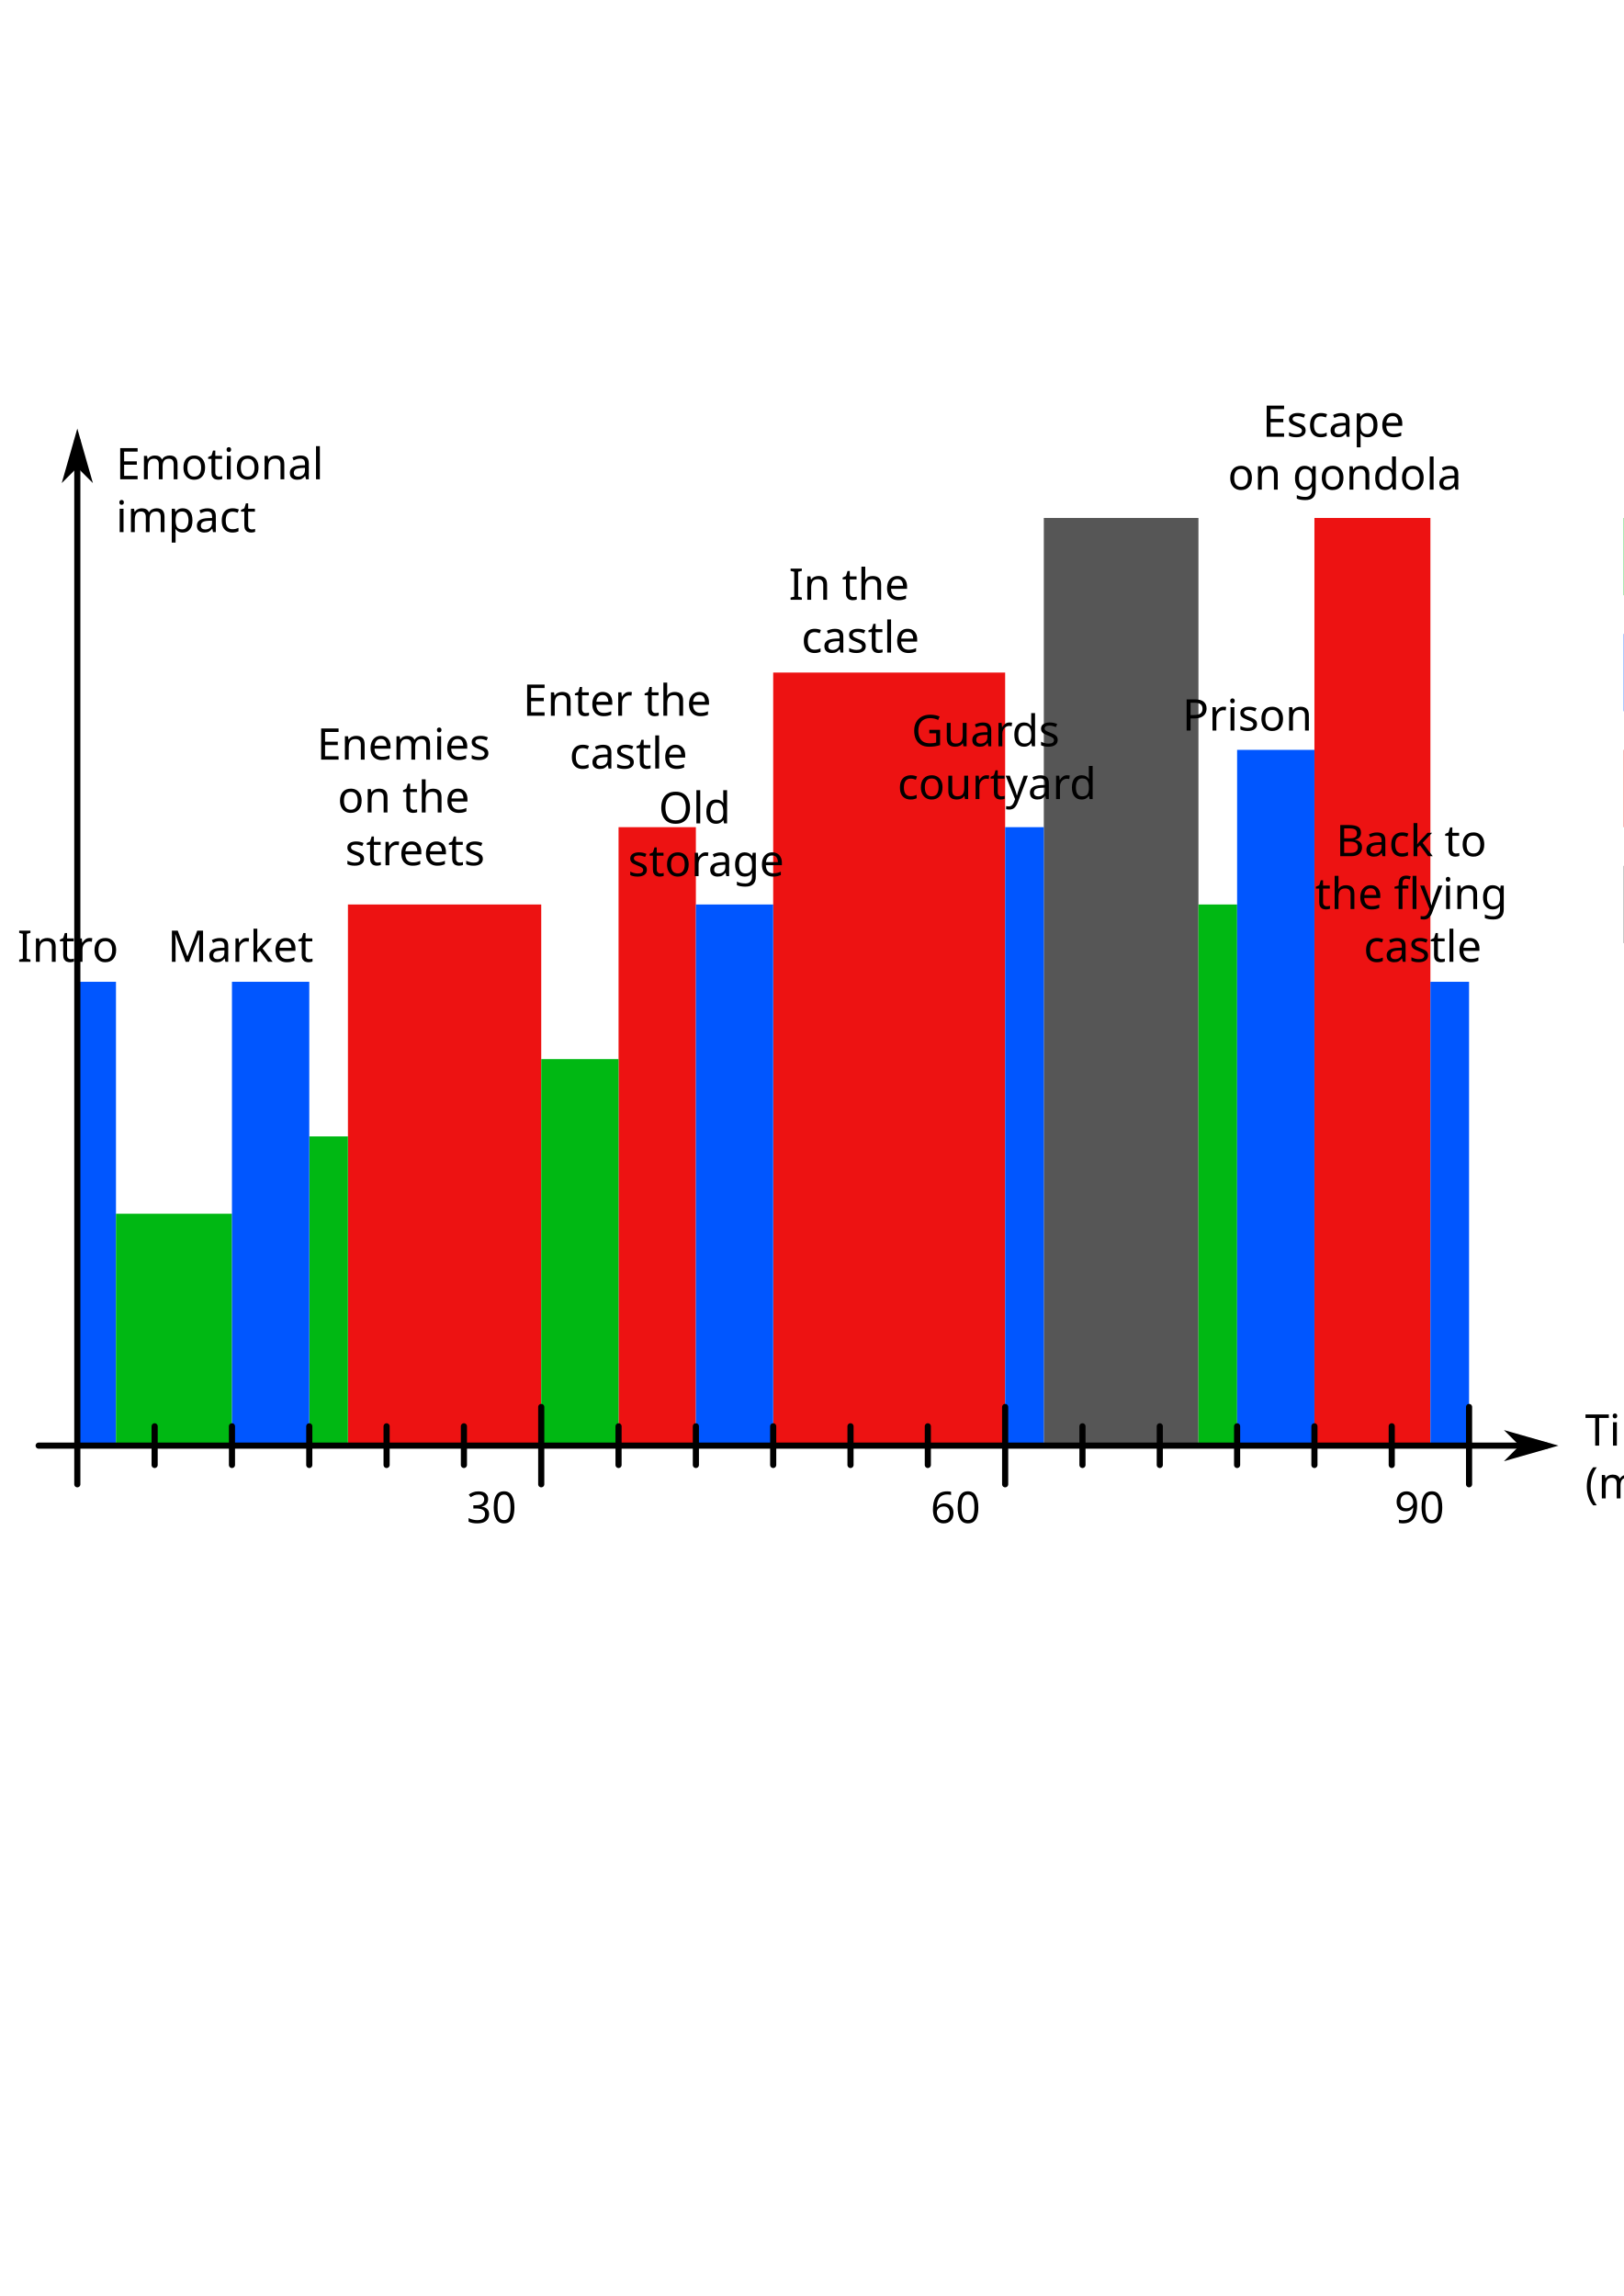
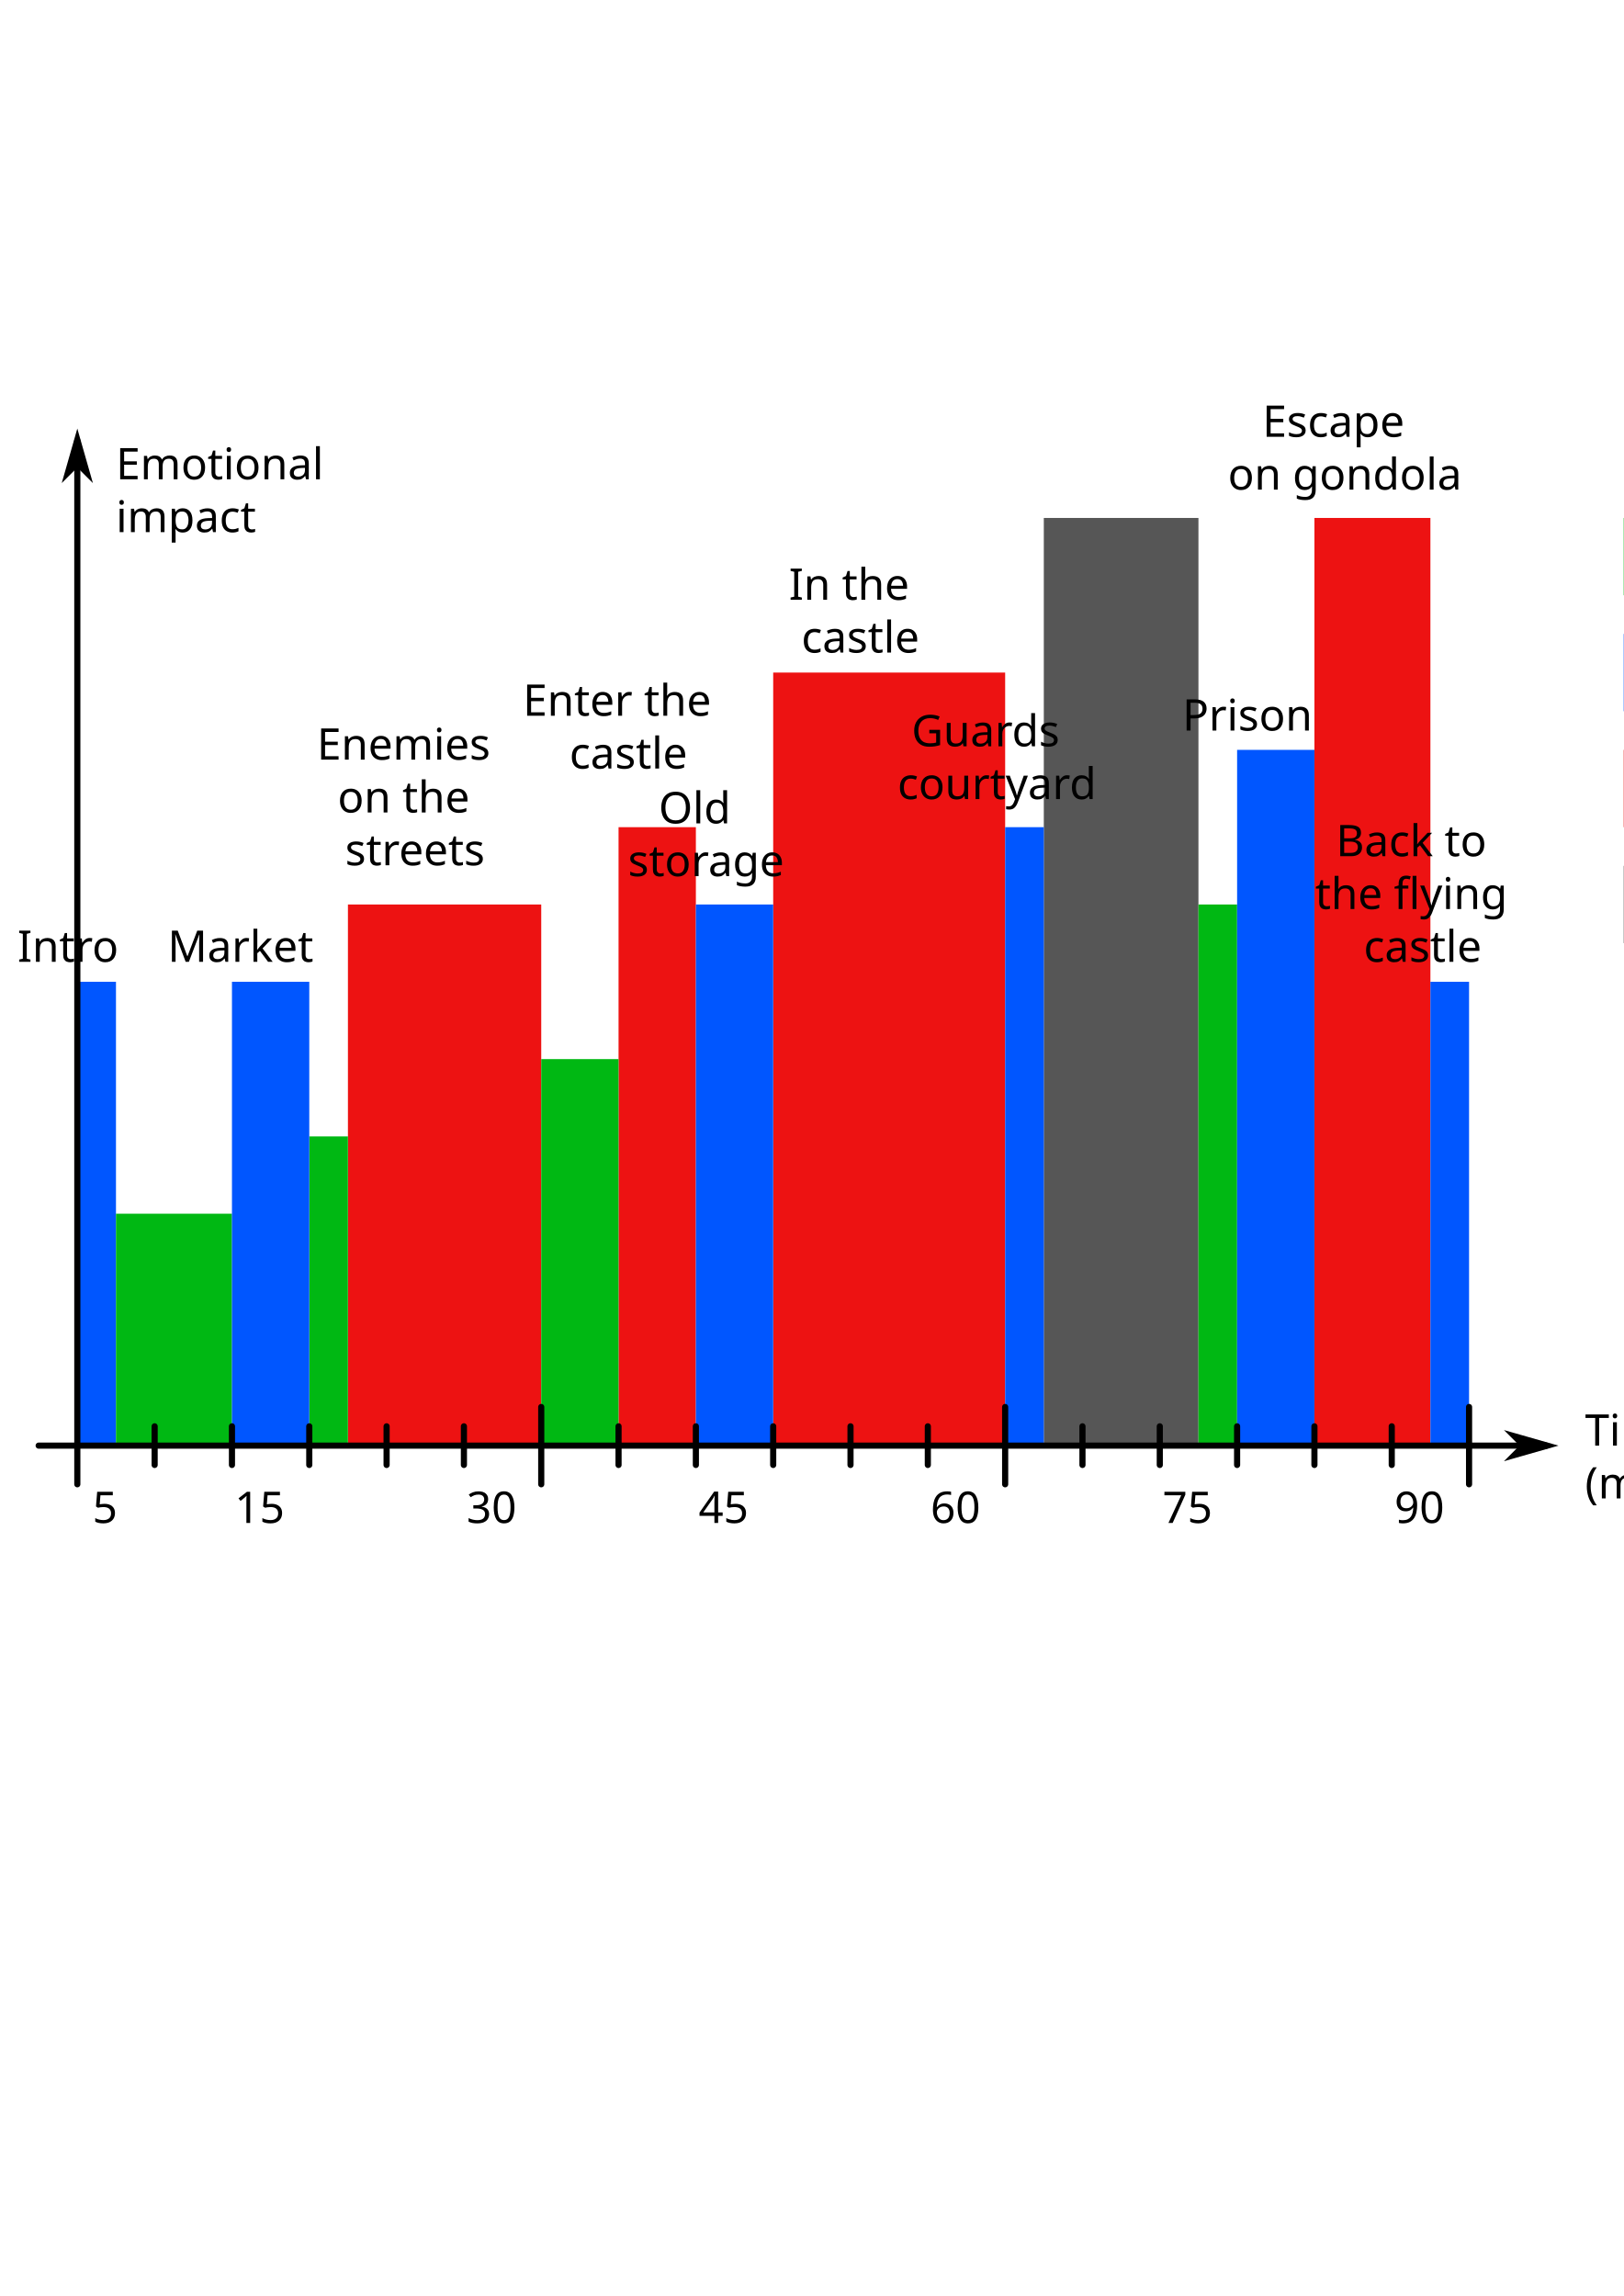
<svg xmlns="http://www.w3.org/2000/svg" width="793.701" height="1122.52" viewBox="0 0 793.701 1122.52" version="1.1" id="svg8">
  <defs id="defs2">
    <marker style="overflow:visible;" id="marker1143" refX="0.0" refY="0.0" orient="auto">
      <path transform="scale(0.4) rotate(180) translate(10,0)" style="fill-rule:evenodd;stroke:#000000;stroke-width:1pt;stroke-opacity:1;fill:#000000;fill-opacity:1" d="M 0.0,0.0 L 5.0,-5.0 L -12.5,0.0 L 5.0,5.0 L 0.0,0.0 z " id="path1141" />
    </marker>
    <marker orient="auto" refY="0.0" refX="0.0" id="Arrow1Mend" style="overflow:visible;">
      <path id="path828" d="M 0.0,0.0 L 5.0,-5.0 L -12.5,0.0 L 5.0,5.0 L 0.0,0.0 z " style="fill-rule:evenodd;stroke:#000000;stroke-width:1pt;stroke-opacity:1;fill:#000000;fill-opacity:1" transform="scale(0.4) rotate(180) translate(10,0)" />
    </marker>
    <marker orient="auto" refY="0.0" refX="0.0" id="Arrow1Lend" style="overflow:visible;">
      <path id="path822" d="M 0.0,0.0 L 5.0,-5.0 L -12.5,0.0 L 5.0,5.0 L 0.0,0.0 z " style="fill-rule:evenodd;stroke:#000000;stroke-width:1pt;stroke-opacity:1;fill:#000000;fill-opacity:1" transform="scale(0.8) rotate(180) translate(12.5,0)" />
    </marker>
  </defs>
  <g id="layer2">
    <rect style="opacity:1;fill:#ed1212;fill-opacity:1;fill-rule:nonzero;stroke:none;stroke-width:3;stroke-linecap:round;stroke-linejoin:round;stroke-miterlimit:4.603;stroke-dasharray:none;stroke-dashoffset:0;stroke-opacity:1;paint-order:normal" id="rect5000-0" width="56.693" height="453.543" x="642.52" y="253.228" />
    <rect y="404.409" x="302.362" height="302.362" width="37.795" id="rect5307" style="opacity:1;fill:#ed1212;fill-opacity:1;fill-rule:nonzero;stroke:none;stroke-width:3;stroke-linecap:round;stroke-linejoin:round;stroke-miterlimit:4.603;stroke-dasharray:none;stroke-dashoffset:0;stroke-opacity:1;paint-order:normal" />
    <rect style="opacity:1;fill:#ed1212;fill-opacity:1;fill-rule:nonzero;stroke:none;stroke-width:3;stroke-linecap:round;stroke-linejoin:round;stroke-miterlimit:4.603;stroke-dasharray:none;stroke-dashoffset:0;stroke-opacity:1;paint-order:normal" id="rect5000-3" width="113.386" height="377.953" x="377.953" y="328.819" />
    <rect style="opacity:1;fill:#00b813;fill-opacity:1;fill-rule:nonzero;stroke:none;stroke-width:3;stroke-linecap:round;stroke-linejoin:round;stroke-miterlimit:4.603;stroke-dasharray:none;stroke-dashoffset:0;stroke-opacity:1;paint-order:normal" id="rect4996" width="37.795" height="37.795" x="793.701" y="253.228" />
    <rect style="opacity:1;fill:#0056ff;fill-opacity:1;fill-rule:nonzero;stroke:none;stroke-width:3;stroke-linecap:round;stroke-linejoin:round;stroke-miterlimit:4.603;stroke-dasharray:none;stroke-dashoffset:0;stroke-opacity:1;paint-order:normal" id="rect4998" width="37.795" height="37.795" x="793.701" y="309.921" />
    <rect style="opacity:1;fill:#ed1212;fill-opacity:1;fill-rule:nonzero;stroke:none;stroke-width:3;stroke-linecap:round;stroke-linejoin:round;stroke-miterlimit:4.603;stroke-dasharray:none;stroke-dashoffset:0;stroke-opacity:1;paint-order:normal" id="rect5000" width="37.795" height="37.795" x="793.701" y="366.614" />
    <rect style="opacity:1;fill:#565656;fill-opacity:1;fill-rule:nonzero;stroke:none;stroke-width:3;stroke-linecap:round;stroke-linejoin:round;stroke-miterlimit:4.603;stroke-dasharray:none;stroke-dashoffset:0;stroke-opacity:1;paint-order:normal" id="rect5002" width="37.795" height="37.795" x="793.701" y="423.307" />
    <rect style="opacity:1;fill:#565656;fill-opacity:1;fill-rule:nonzero;stroke:none;stroke-width:3;stroke-linecap:round;stroke-linejoin:round;stroke-miterlimit:4.603;stroke-dasharray:none;stroke-dashoffset:0;stroke-opacity:1;paint-order:normal" id="rect5004" width="75.591" height="453.543" x="510.236" y="253.228" />
    <rect style="opacity:1;fill:#00b813;fill-opacity:1;fill-rule:nonzero;stroke:none;stroke-width:3;stroke-linecap:round;stroke-linejoin:round;stroke-miterlimit:4.603;stroke-dasharray:none;stroke-dashoffset:0;stroke-opacity:1;paint-order:normal" id="rect5006" width="18.898" height="264.567" x="585.827" y="442.205" />
    <text xml:space="preserve" style="font-style:normal;font-variant:normal;font-weight:normal;font-stretch:normal;font-size:21.333px;line-height:121%;font-family:sans-serif;-inkscape-font-specification:sans-serif;font-variant-ligatures:normal;font-variant-caps:normal;font-variant-numeric:normal;font-feature-settings:normal;text-align:start;writing-mode:lr-tb;text-anchor:start;opacity:1;fill:#00b813;fill-opacity:1;fill-rule:nonzero;stroke:none;stroke-width:3;stroke-linecap:round;stroke-linejoin:round;stroke-miterlimit:4.603;stroke-dasharray:none;stroke-dashoffset:0;stroke-opacity:1;paint-order:normal" x="850.394" y="281.575" id="text5012">
      <tspan id="tspan5010" x="850.394" y="281.575" style="fill:#000000;fill-opacity:1">Exploration</tspan>
    </text>
    <text xml:space="preserve" style="font-style:normal;font-variant:normal;font-weight:normal;font-stretch:normal;font-size:21.333px;line-height:121%;font-family:sans-serif;-inkscape-font-specification:sans-serif;font-variant-ligatures:normal;font-variant-caps:normal;font-variant-numeric:normal;font-feature-settings:normal;text-align:start;writing-mode:lr-tb;text-anchor:start;opacity:1;fill:#000000;fill-opacity:1;fill-rule:nonzero;stroke:none;stroke-width:3;stroke-linecap:round;stroke-linejoin:round;stroke-miterlimit:4.603;stroke-dasharray:none;stroke-dashoffset:0;stroke-opacity:1;paint-order:normal" x="850.394" y="338.268" id="text5016">
      <tspan id="tspan5014" x="850.394" y="338.268">Cutscene</tspan>
    </text>
    <text xml:space="preserve" style="font-style:normal;font-variant:normal;font-weight:normal;font-stretch:normal;font-size:21.333px;line-height:121%;font-family:sans-serif;-inkscape-font-specification:sans-serif;font-variant-ligatures:normal;font-variant-caps:normal;font-variant-numeric:normal;font-feature-settings:normal;text-align:start;writing-mode:lr-tb;text-anchor:start;opacity:1;fill:#000000;fill-opacity:1;fill-rule:nonzero;stroke:none;stroke-width:3;stroke-linecap:round;stroke-linejoin:round;stroke-miterlimit:4.603;stroke-dasharray:none;stroke-dashoffset:0;stroke-opacity:1;paint-order:normal" x="850.394" y="394.961" id="text5020">
      <tspan id="tspan5018" x="850.394" y="394.961">Fight/Puzzle</tspan>
    </text>
    <text xml:space="preserve" style="font-style:normal;font-variant:normal;font-weight:normal;font-stretch:normal;font-size:21.333px;line-height:121%;font-family:sans-serif;-inkscape-font-specification:sans-serif;font-variant-ligatures:normal;font-variant-caps:normal;font-variant-numeric:normal;font-feature-settings:normal;text-align:start;writing-mode:lr-tb;text-anchor:start;opacity:1;fill:#000000;fill-opacity:1;fill-rule:nonzero;stroke:none;stroke-width:3;stroke-linecap:round;stroke-linejoin:round;stroke-miterlimit:4.603;stroke-dasharray:none;stroke-dashoffset:0;stroke-opacity:1;paint-order:normal" x="850.394" y="451.654" id="text5024">
      <tspan id="tspan5022" x="850.394" y="451.654">Boss fight</tspan>
    </text>
    <rect style="opacity:1;fill:#0056ff;fill-opacity:1;fill-rule:nonzero;stroke:none;stroke-width:3;stroke-linecap:round;stroke-linejoin:round;stroke-miterlimit:4.603;stroke-dasharray:none;stroke-dashoffset:0;stroke-opacity:1;paint-order:normal" id="rect4998-7" width="18.898" height="226.772" x="37.795" y="480" />
    <rect y="593.386" x="56.693" height="113.386" width="56.693" id="rect5008-7" style="opacity:1;fill:#00b813;fill-opacity:1;fill-rule:nonzero;stroke:none;stroke-width:3;stroke-linecap:round;stroke-linejoin:round;stroke-miterlimit:4.603;stroke-dasharray:none;stroke-dashoffset:0;stroke-opacity:1;paint-order:normal" />
    <rect style="opacity:1;fill:#ed1212;fill-opacity:1;fill-rule:nonzero;stroke:none;stroke-width:3;stroke-linecap:round;stroke-linejoin:round;stroke-miterlimit:4.603;stroke-dasharray:none;stroke-dashoffset:0;stroke-opacity:1;paint-order:normal" id="rect5000-4" width="94.488" height="264.567" x="170.079" y="442.205" />
    <rect style="opacity:1;fill:#00b813;fill-opacity:1;fill-rule:nonzero;stroke:none;stroke-width:3;stroke-linecap:round;stroke-linejoin:round;stroke-miterlimit:4.603;stroke-dasharray:none;stroke-dashoffset:0;stroke-opacity:1;paint-order:normal" id="rect5071" width="18.898" height="151.181" x="151.181" y="555.591" />
    <rect y="480" x="113.386" height="226.772" width="37.795" id="rect5073" style="opacity:1;fill:#0056ff;fill-opacity:1;fill-rule:nonzero;stroke:none;stroke-width:3;stroke-linecap:round;stroke-linejoin:round;stroke-miterlimit:4.603;stroke-dasharray:none;stroke-dashoffset:0;stroke-opacity:1;paint-order:normal" />
    <rect y="517.795" x="264.567" height="188.976" width="37.795" id="rect5008-7-3" style="opacity:1;fill:#00b813;fill-opacity:1;fill-rule:nonzero;stroke:none;stroke-width:3;stroke-linecap:round;stroke-linejoin:round;stroke-miterlimit:4.603;stroke-dasharray:none;stroke-dashoffset:0;stroke-opacity:1;paint-order:normal" />
    <text xml:space="preserve" style="font-style:normal;font-variant:normal;font-weight:normal;font-stretch:normal;font-size:21.333px;line-height:121%;font-family:sans-serif;-inkscape-font-specification:sans-serif;font-variant-ligatures:normal;font-variant-caps:normal;font-variant-numeric:normal;font-feature-settings:normal;text-align:center;writing-mode:lr-tb;text-anchor:middle;opacity:1;fill:#000000;fill-opacity:1;fill-rule:nonzero;stroke:none;stroke-width:3;stroke-linecap:round;stroke-linejoin:round;stroke-miterlimit:4.603;stroke-dasharray:none;stroke-dashoffset:0;stroke-opacity:1;paint-order:normal" x="47.088" y="470.228" id="text5092">
      <tspan id="tspan5090" x="47.088" y="470.228">Intro</tspan>
    </text>
    <text xml:space="preserve" style="font-style:normal;font-variant:normal;font-weight:normal;font-stretch:normal;font-size:21.333px;line-height:121%;font-family:sans-serif;-inkscape-font-specification:sans-serif;font-variant-ligatures:normal;font-variant-caps:normal;font-variant-numeric:normal;font-feature-settings:normal;text-align:center;writing-mode:lr-tb;text-anchor:middle;opacity:1;fill:#000000;fill-opacity:1;fill-rule:nonzero;stroke:none;stroke-width:3;stroke-linecap:round;stroke-linejoin:round;stroke-miterlimit:4.603;stroke-dasharray:none;stroke-dashoffset:0;stroke-opacity:1;paint-order:normal" x="131.466" y="470.228" id="text5096">
      <tspan id="tspan5094" x="131.466" y="470.228">Market</tspan>
    </text>
    <text xml:space="preserve" style="font-style:normal;font-variant:normal;font-weight:normal;font-stretch:normal;font-size:21.333px;line-height:121%;font-family:sans-serif;-inkscape-font-specification:sans-serif;font-variant-ligatures:normal;font-variant-caps:normal;font-variant-numeric:normal;font-feature-settings:normal;text-align:center;writing-mode:lr-tb;text-anchor:middle;opacity:1;fill:#000000;fill-opacity:1;fill-rule:nonzero;stroke:none;stroke-width:3;stroke-linecap:round;stroke-linejoin:round;stroke-miterlimit:4.603;stroke-dasharray:none;stroke-dashoffset:0;stroke-opacity:1;paint-order:normal" x="216.724" y="371.399" id="text5100">
      <tspan x="216.724" y="371.399" id="tspan5299">Enemies</tspan>
      <tspan x="216.724" y="397.212" id="tspan5303">on the</tspan>
      <tspan x="216.724" y="423.026" id="tspan5305">streets</tspan>
    </text>
    <text xml:space="preserve" style="font-style:normal;font-variant:normal;font-weight:normal;font-stretch:normal;font-size:21.333px;line-height:121%;font-family:sans-serif;-inkscape-font-specification:sans-serif;font-variant-ligatures:normal;font-variant-caps:normal;font-variant-numeric:normal;font-feature-settings:normal;text-align:center;writing-mode:lr-tb;text-anchor:middle;opacity:1;fill:#000000;fill-opacity:1;fill-rule:nonzero;stroke:none;stroke-width:3;stroke-linecap:round;stroke-linejoin:round;stroke-miterlimit:4.603;stroke-dasharray:none;stroke-dashoffset:0;stroke-opacity:1;paint-order:normal" x="359.003" y="402.536" id="text5104">
      <tspan id="tspan5102" x="359.003" y="402.536">Old</tspan>
      <tspan x="359.003" y="428.35" id="tspan5297">storage</tspan>
    </text>
    <text xml:space="preserve" style="font-style:normal;font-variant:normal;font-weight:normal;font-stretch:normal;font-size:21.333px;line-height:121%;font-family:sans-serif;-inkscape-font-specification:sans-serif;font-variant-ligatures:normal;font-variant-caps:normal;font-variant-numeric:normal;font-feature-settings:normal;text-align:center;writing-mode:lr-tb;text-anchor:middle;opacity:1;fill:#000000;fill-opacity:1;fill-rule:nonzero;stroke:none;stroke-width:3;stroke-linecap:round;stroke-linejoin:round;stroke-miterlimit:4.603;stroke-dasharray:none;stroke-dashoffset:0;stroke-opacity:1;paint-order:normal" x="501.204" y="364.856" id="text5108">
      <tspan id="tspan5106" x="501.204" y="364.856">Guards</tspan>
      <tspan x="501.204" y="390.669" id="tspan5122">courtyard</tspan>
    </text>
    <text xml:space="preserve" style="font-style:normal;font-variant:normal;font-weight:normal;font-stretch:normal;font-size:21.333px;line-height:121%;font-family:sans-serif;-inkscape-font-specification:sans-serif;font-variant-ligatures:normal;font-variant-caps:normal;font-variant-numeric:normal;font-feature-settings:normal;text-align:center;writing-mode:lr-tb;text-anchor:middle;opacity:1;fill:#000000;fill-opacity:1;fill-rule:nonzero;stroke:none;stroke-width:3;stroke-linecap:round;stroke-linejoin:round;stroke-miterlimit:4.603;stroke-dasharray:none;stroke-dashoffset:0;stroke-opacity:1;paint-order:normal" x="623.622" y="357.165" id="text5112">
      <tspan id="tspan5110" x="623.622" y="357.165">Prison</tspan>
    </text>
    <rect style="opacity:1;fill:#0056ff;fill-opacity:1;fill-rule:nonzero;stroke:none;stroke-width:3;stroke-linecap:round;stroke-linejoin:round;stroke-miterlimit:4.603;stroke-dasharray:none;stroke-dashoffset:0;stroke-opacity:1;paint-order:normal" id="rect5114" width="37.795" height="264.567" x="340.157" y="442.205" />
    <rect y="404.409" x="491.339" height="302.362" width="18.898" id="rect5116" style="opacity:1;fill:#0056ff;fill-opacity:1;fill-rule:nonzero;stroke:none;stroke-width:3;stroke-linecap:round;stroke-linejoin:round;stroke-miterlimit:4.603;stroke-dasharray:none;stroke-dashoffset:0;stroke-opacity:1;paint-order:normal" />
    <rect style="opacity:1;fill:#0056ff;fill-opacity:1;fill-rule:nonzero;stroke:none;stroke-width:3;stroke-linecap:round;stroke-linejoin:round;stroke-miterlimit:4.603;stroke-dasharray:none;stroke-dashoffset:0;stroke-opacity:1;paint-order:normal" id="rect5118" width="37.795" height="340.158" x="604.724" y="366.614" />
    <rect y="480" x="699.213" height="226.772" width="18.898" id="rect5156" style="opacity:1;fill:#0056ff;fill-opacity:1;fill-rule:nonzero;stroke:none;stroke-width:3;stroke-linecap:round;stroke-linejoin:round;stroke-miterlimit:4.603;stroke-dasharray:none;stroke-dashoffset:0;stroke-opacity:1;paint-order:normal" />
    <text xml:space="preserve" style="font-style:normal;font-variant:normal;font-weight:normal;font-stretch:normal;font-size:21.333px;line-height:121%;font-family:sans-serif;-inkscape-font-specification:sans-serif;font-variant-ligatures:normal;font-variant-caps:normal;font-variant-numeric:normal;font-feature-settings:normal;text-align:center;writing-mode:lr-tb;text-anchor:middle;opacity:1;fill:#000000;fill-opacity:1;fill-rule:nonzero;stroke:none;stroke-width:3;stroke-linecap:round;stroke-linejoin:round;stroke-miterlimit:4.603;stroke-dasharray:none;stroke-dashoffset:0;stroke-opacity:1;paint-order:normal" x="709.302" y="418.602" id="text5112-3">
      <tspan id="tspan5110-0" x="709.302" y="418.602">Back to</tspan>
      <tspan x="709.302" y="444.415" id="tspan5176">the flying</tspan>
      <tspan x="709.302" y="470.228" id="tspan5178">castle</tspan>
    </text>
    <text xml:space="preserve" style="font-style:normal;font-variant:normal;font-weight:normal;font-stretch:normal;font-size:21.333px;line-height:121%;font-family:sans-serif;-inkscape-font-specification:sans-serif;font-variant-ligatures:normal;font-variant-caps:normal;font-variant-numeric:normal;font-feature-settings:normal;text-align:center;writing-mode:lr-tb;text-anchor:middle;opacity:1;fill:#000000;fill-opacity:1;fill-rule:nonzero;stroke:none;stroke-width:3;stroke-linecap:round;stroke-linejoin:round;stroke-miterlimit:4.603;stroke-dasharray:none;stroke-dashoffset:0;stroke-opacity:1;paint-order:normal" x="434.453" y="293.234" id="text5100-0">
      <tspan id="tspan5098-6" x="434.453" y="293.234">In the</tspan>
      <tspan x="434.453" y="319.047" id="tspan5266">castle</tspan>
    </text>
    <text xml:space="preserve" style="font-style:normal;font-variant:normal;font-weight:normal;font-stretch:normal;font-size:21.333px;line-height:121%;font-family:sans-serif;-inkscape-font-specification:sans-serif;font-variant-ligatures:normal;font-variant-caps:normal;font-variant-numeric:normal;font-feature-settings:normal;text-align:center;writing-mode:lr-tb;text-anchor:middle;opacity:1;fill:#000000;fill-opacity:1;fill-rule:nonzero;stroke:none;stroke-width:3;stroke-linecap:round;stroke-linejoin:round;stroke-miterlimit:4.603;stroke-dasharray:none;stroke-dashoffset:0;stroke-opacity:1;paint-order:normal" x="671.246" y="213.56" id="text5100-0-4">
      <tspan x="671.246" y="213.56" id="tspan5291">Escape</tspan>
      <tspan x="671.246" y="239.373" id="tspan5295">on gondola</tspan>
    </text>
    <text xml:space="preserve" style="font-style:normal;font-variant:normal;font-weight:normal;font-stretch:normal;font-size:21.333px;line-height:121%;font-family:sans-serif;-inkscape-font-specification:sans-serif;font-variant-ligatures:normal;font-variant-caps:normal;font-variant-numeric:normal;font-feature-settings:normal;text-align:center;writing-mode:lr-tb;text-anchor:middle;opacity:1;fill:#000000;fill-opacity:1;fill-rule:nonzero;stroke:none;stroke-width:3;stroke-linecap:round;stroke-linejoin:round;stroke-miterlimit:4.603;stroke-dasharray:none;stroke-dashoffset:0;stroke-opacity:1;paint-order:normal" x="321.067" y="349.927" id="text5100-0-1">
      <tspan id="tspan5098-6-2" x="321.067" y="349.927">Enter the</tspan>
      <tspan x="321.067" y="375.74" id="tspan5266-8">castle</tspan>
    </text>
  </g>
  <g id="layer1">
    <path style="opacity:1;fill:none;fill-opacity:1;fill-rule:nonzero;stroke:#000000;stroke-width:3;stroke-linecap:round;stroke-linejoin:round;stroke-miterlimit:4.603;stroke-dasharray:none;stroke-dashoffset:0;stroke-opacity:1;marker-end:url(#Arrow1Mend);paint-order:normal" d="M 18.898,706.772 H 755.906" id="path9" />
    <path style="opacity:1;fill:none;fill-opacity:1;fill-rule:nonzero;stroke:#000000;stroke-width:3;stroke-linecap:round;stroke-linejoin:round;stroke-miterlimit:4.603;stroke-dasharray:none;stroke-dashoffset:0;stroke-opacity:1;marker-end:url(#marker1143);paint-order:normal" d="M 37.795,725.669 V 215.433" id="path1133" />
    <path style="opacity:1;fill:none;fill-opacity:1;fill-rule:nonzero;stroke:#000000;stroke-width:3;stroke-linecap:round;stroke-linejoin:round;stroke-miterlimit:4.603;stroke-dasharray:none;stroke-dashoffset:0;stroke-opacity:1;paint-order:normal" d="m 75.591,697.323 v 18.898" id="path1175" />
    <path style="opacity:1;fill:none;fill-opacity:1;fill-rule:nonzero;stroke:#000000;stroke-width:3;stroke-linecap:round;stroke-linejoin:round;stroke-miterlimit:4.603;stroke-dasharray:none;stroke-dashoffset:0;stroke-opacity:1;paint-order:normal" d="m 113.386,697.323 v 18.898" id="path1175-8" />
    <path style="opacity:1;fill:none;fill-opacity:1;fill-rule:nonzero;stroke:#000000;stroke-width:3;stroke-linecap:round;stroke-linejoin:round;stroke-miterlimit:4.603;stroke-dasharray:none;stroke-dashoffset:0;stroke-opacity:1;paint-order:normal" d="m 151.181,697.323 v 18.898" id="path1175-82" />
    <path style="opacity:1;fill:none;fill-opacity:1;fill-rule:nonzero;stroke:#000000;stroke-width:3;stroke-linecap:round;stroke-linejoin:round;stroke-miterlimit:4.603;stroke-dasharray:none;stroke-dashoffset:0;stroke-opacity:1;paint-order:normal" d="m 188.976,697.323 v 18.898" id="path1175-3" />
    <path style="opacity:1;fill:none;fill-opacity:1;fill-rule:nonzero;stroke:#000000;stroke-width:3;stroke-linecap:round;stroke-linejoin:round;stroke-miterlimit:4.603;stroke-dasharray:none;stroke-dashoffset:0;stroke-opacity:1;paint-order:normal" d="m 226.772,697.323 v 18.898" id="path1175-2" />
    <path id="path1210" d="m 264.567,687.874 v 37.795" style="opacity:1;fill:none;fill-opacity:1;fill-rule:nonzero;stroke:#000000;stroke-width:3;stroke-linecap:round;stroke-linejoin:round;stroke-miterlimit:4.603;stroke-dasharray:none;stroke-dashoffset:0;stroke-opacity:1;paint-order:normal" />
    <path id="path1212" d="m 302.362,697.323 v 18.898" style="opacity:1;fill:none;fill-opacity:1;fill-rule:nonzero;stroke:#000000;stroke-width:3;stroke-linecap:round;stroke-linejoin:round;stroke-miterlimit:4.603;stroke-dasharray:none;stroke-dashoffset:0;stroke-opacity:1;paint-order:normal" />
    <path id="path1214" d="m 340.157,697.323 v 18.898" style="opacity:1;fill:none;fill-opacity:1;fill-rule:nonzero;stroke:#000000;stroke-width:3;stroke-linecap:round;stroke-linejoin:round;stroke-miterlimit:4.603;stroke-dasharray:none;stroke-dashoffset:0;stroke-opacity:1;paint-order:normal" />
    <path id="path1216" d="m 377.953,697.323 v 18.898" style="opacity:1;fill:none;fill-opacity:1;fill-rule:nonzero;stroke:#000000;stroke-width:3;stroke-linecap:round;stroke-linejoin:round;stroke-miterlimit:4.603;stroke-dasharray:none;stroke-dashoffset:0;stroke-opacity:1;paint-order:normal" />
    <path id="path1218" d="m 415.748,697.323 v 18.898" style="opacity:1;fill:none;fill-opacity:1;fill-rule:nonzero;stroke:#000000;stroke-width:3;stroke-linecap:round;stroke-linejoin:round;stroke-miterlimit:4.603;stroke-dasharray:none;stroke-dashoffset:0;stroke-opacity:1;paint-order:normal" />
    <path style="opacity:1;fill:none;fill-opacity:1;fill-rule:nonzero;stroke:#000000;stroke-width:3;stroke-linecap:round;stroke-linejoin:round;stroke-miterlimit:4.603;stroke-dasharray:none;stroke-dashoffset:0;stroke-opacity:1;paint-order:normal" d="m 453.543,697.323 v 18.898" id="path1220" />
    <path style="opacity:1;fill:none;fill-opacity:1;fill-rule:nonzero;stroke:#000000;stroke-width:3;stroke-linecap:round;stroke-linejoin:round;stroke-miterlimit:4.603;stroke-dasharray:none;stroke-dashoffset:0;stroke-opacity:1;paint-order:normal" d="m 491.339,687.874 v 37.795" id="path1222" />
    <path style="opacity:1;fill:none;fill-opacity:1;fill-rule:nonzero;stroke:#000000;stroke-width:3;stroke-linecap:round;stroke-linejoin:round;stroke-miterlimit:4.603;stroke-dasharray:none;stroke-dashoffset:0;stroke-opacity:1;paint-order:normal" d="m 529.134,697.323 v 18.898" id="path1224" />
    <path style="opacity:1;fill:none;fill-opacity:1;fill-rule:nonzero;stroke:#000000;stroke-width:3;stroke-linecap:round;stroke-linejoin:round;stroke-miterlimit:4.603;stroke-dasharray:none;stroke-dashoffset:0;stroke-opacity:1;paint-order:normal" d="m 566.929,697.323 v 18.898" id="path1226" />
    <path style="opacity:1;fill:none;fill-opacity:1;fill-rule:nonzero;stroke:#000000;stroke-width:3;stroke-linecap:round;stroke-linejoin:round;stroke-miterlimit:4.603;stroke-dasharray:none;stroke-dashoffset:0;stroke-opacity:1;paint-order:normal" d="m 604.724,697.323 v 18.898" id="path1228" />
    <path id="path1230" d="m 642.52,697.323 v 18.898" style="opacity:1;fill:none;fill-opacity:1;fill-rule:nonzero;stroke:#000000;stroke-width:3;stroke-linecap:round;stroke-linejoin:round;stroke-miterlimit:4.603;stroke-dasharray:none;stroke-dashoffset:0;stroke-opacity:1;paint-order:normal" />
    <path id="path1232" d="m 680.315,697.323 v 18.898" style="opacity:1;fill:none;fill-opacity:1;fill-rule:nonzero;stroke:#000000;stroke-width:3;stroke-linecap:round;stroke-linejoin:round;stroke-miterlimit:4.603;stroke-dasharray:none;stroke-dashoffset:0;stroke-opacity:1;paint-order:normal" />
    <path style="opacity:1;fill:none;fill-opacity:1;fill-rule:nonzero;stroke:#000000;stroke-width:3;stroke-linecap:round;stroke-linejoin:round;stroke-miterlimit:4.603;stroke-dasharray:none;stroke-dashoffset:0;stroke-opacity:1;paint-order:normal" d="m 718.11,687.874 v 37.795" id="path1234" />
    <text xml:space="preserve" style="font-style:normal;font-variant:normal;font-weight:normal;font-stretch:normal;font-size:37.333px;line-height:125%;font-family:sans-serif;-inkscape-font-specification:sans-serif;font-variant-ligatures:normal;font-variant-caps:normal;font-variant-numeric:normal;font-feature-settings:normal;text-align:center;writing-mode:lr-tb;text-anchor:middle;opacity:1;fill:none;fill-opacity:1;fill-rule:nonzero;stroke:#000000;stroke-width:3;stroke-linecap:round;stroke-linejoin:round;stroke-miterlimit:4.603;stroke-dasharray:none;stroke-dashoffset:0;stroke-opacity:1;paint-order:normal" x="264.567" y="744.567" id="text1238">
      <tspan id="tspan1236" x="264.567" y="744.567" style="font-size:21.333px;text-align:center;text-anchor:middle;fill:#000000;fill-opacity:1;stroke:none">30</tspan>
    </text>
    <text id="text1242" y="744.567" x="491.339" style="font-style:normal;font-variant:normal;font-weight:normal;font-stretch:normal;font-size:37.333px;line-height:125%;font-family:sans-serif;-inkscape-font-specification:sans-serif;font-variant-ligatures:normal;font-variant-caps:normal;font-variant-numeric:normal;font-feature-settings:normal;text-align:center;writing-mode:lr-tb;text-anchor:middle;opacity:1;fill:none;fill-opacity:1;fill-rule:nonzero;stroke:#000000;stroke-width:3;stroke-linecap:round;stroke-linejoin:round;stroke-miterlimit:4.603;stroke-dasharray:none;stroke-dashoffset:0;stroke-opacity:1;paint-order:normal" xml:space="preserve">
      <tspan style="font-size:21.333px;text-align:center;text-anchor:middle;fill:#000000;fill-opacity:1;stroke:none" y="744.567" x="491.339" id="tspan1240">60</tspan>
    </text>
    <text xml:space="preserve" style="font-style:normal;font-variant:normal;font-weight:normal;font-stretch:normal;font-size:37.333px;line-height:125%;font-family:sans-serif;-inkscape-font-specification:sans-serif;font-variant-ligatures:normal;font-variant-caps:normal;font-variant-numeric:normal;font-feature-settings:normal;text-align:center;writing-mode:lr-tb;text-anchor:middle;opacity:1;fill:none;fill-opacity:1;fill-rule:nonzero;stroke:#000000;stroke-width:3;stroke-linecap:round;stroke-linejoin:round;stroke-miterlimit:4.603;stroke-dasharray:none;stroke-dashoffset:0;stroke-opacity:1;paint-order:normal" x="718.11" y="744.567" id="text1246">
      <tspan id="tspan1244" x="718.11" y="744.567" style="font-size:21.333px;text-align:center;text-anchor:middle;fill:#000000;fill-opacity:1;stroke:none">90</tspan>
    </text>
    <text xml:space="preserve" style="font-style:normal;font-variant:normal;font-weight:normal;font-stretch:normal;font-size:21.333px;line-height:121%;font-family:sans-serif;-inkscape-font-specification:sans-serif;font-variant-ligatures:normal;font-variant-caps:normal;font-variant-numeric:normal;font-feature-settings:normal;text-align:start;writing-mode:lr-tb;text-anchor:start;opacity:1;fill:#000000;fill-opacity:1;fill-rule:nonzero;stroke:none;stroke-width:3;stroke-linecap:round;stroke-linejoin:round;stroke-miterlimit:4.603;stroke-dasharray:none;stroke-dashoffset:0;stroke-opacity:1;paint-order:normal" x="56.693" y="234.331" id="text4991">
      <tspan id="tspan4989" x="56.693" y="234.331">Emotional</tspan>
      <tspan x="56.693" y="260.144" id="tspan4993">impact</tspan>
    </text>
    <text xml:space="preserve" style="font-style:normal;font-variant:normal;font-weight:normal;font-stretch:normal;font-size:21.333px;line-height:121%;font-family:sans-serif;-inkscape-font-specification:sans-serif;font-variant-ligatures:normal;font-variant-caps:normal;font-variant-numeric:normal;font-feature-settings:normal;text-align:start;writing-mode:lr-tb;text-anchor:start;opacity:1;fill:#000000;fill-opacity:1;fill-rule:nonzero;stroke:none;stroke-width:3;stroke-linecap:round;stroke-linejoin:round;stroke-miterlimit:4.603;stroke-dasharray:none;stroke-dashoffset:0;stroke-opacity:1;paint-order:normal" x="774.803" y="706.772" id="text5184">
      <tspan id="tspan5182" x="774.803" y="706.772">Time</tspan>
      <tspan x="774.803" y="732.585" id="tspan5186">(minutes)</tspan>
    </text>
+     <text id="text105" y="744.567" x="75.591" style="font-style:normal;font-variant:normal;font-weight:normal;font-stretch:normal;font-size:37.333px;line-height:125%;font-family:sans-serif;-inkscape-font-specification:sans-serif;font-variant-ligatures:normal;font-variant-caps:normal;font-variant-numeric:normal;font-feature-settings:normal;text-align:center;writing-mode:lr-tb;text-anchor:middle;opacity:1;fill:none;fill-opacity:1;fill-rule:nonzero;stroke:#000000;stroke-width:3;stroke-linecap:round;stroke-linejoin:round;stroke-miterlimit:4.603;stroke-dasharray:none;stroke-dashoffset:0;stroke-opacity:1;paint-order:normal" xml:space="preserve">
+       <tspan style="font-size:21.333px;text-align:center;text-anchor:middle;fill:#000000;fill-opacity:1;stroke:none" y="744.567" x="75.591" id="tspan103">5</tspan>
+     </text>
+     <text xml:space="preserve" style="font-style:normal;font-variant:normal;font-weight:normal;font-stretch:normal;font-size:37.333px;line-height:125%;font-family:sans-serif;-inkscape-font-specification:sans-serif;font-variant-ligatures:normal;font-variant-caps:normal;font-variant-numeric:normal;font-feature-settings:normal;text-align:center;writing-mode:lr-tb;text-anchor:middle;opacity:1;fill:none;fill-opacity:1;fill-rule:nonzero;stroke:#000000;stroke-width:3;stroke-linecap:round;stroke-linejoin:round;stroke-miterlimit:4.603;stroke-dasharray:none;stroke-dashoffset:0;stroke-opacity:1;paint-order:normal" x="151.181" y="744.567" id="text109">
+       <tspan id="tspan107" x="151.181" y="744.567" style="font-size:21.333px;text-align:center;text-anchor:middle;fill:#000000;fill-opacity:1;stroke:none">15</tspan>
+     </text>
+     <text id="text113" y="744.567" x="377.953" style="font-style:normal;font-variant:normal;font-weight:normal;font-stretch:normal;font-size:37.333px;line-height:125%;font-family:sans-serif;-inkscape-font-specification:sans-serif;font-variant-ligatures:normal;font-variant-caps:normal;font-variant-numeric:normal;font-feature-settings:normal;text-align:center;writing-mode:lr-tb;text-anchor:middle;opacity:1;fill:none;fill-opacity:1;fill-rule:nonzero;stroke:#000000;stroke-width:3;stroke-linecap:round;stroke-linejoin:round;stroke-miterlimit:4.603;stroke-dasharray:none;stroke-dashoffset:0;stroke-opacity:1;paint-order:normal" xml:space="preserve">
+       <tspan style="font-size:21.333px;text-align:center;text-anchor:middle;fill:#000000;fill-opacity:1;stroke:none" y="744.567" x="377.953" id="tspan111">45</tspan>
+     </text>
+     <text xml:space="preserve" style="font-style:normal;font-variant:normal;font-weight:normal;font-stretch:normal;font-size:37.333px;line-height:125%;font-family:sans-serif;-inkscape-font-specification:sans-serif;font-variant-ligatures:normal;font-variant-caps:normal;font-variant-numeric:normal;font-feature-settings:normal;text-align:center;writing-mode:lr-tb;text-anchor:middle;opacity:1;fill:none;fill-opacity:1;fill-rule:nonzero;stroke:#000000;stroke-width:3;stroke-linecap:round;stroke-linejoin:round;stroke-miterlimit:4.603;stroke-dasharray:none;stroke-dashoffset:0;stroke-opacity:1;paint-order:normal" x="604.724" y="744.567" id="text117">
+       <tspan id="tspan115" x="604.724" y="744.567" style="font-size:21.333px;text-align:center;text-anchor:middle;fill:#000000;fill-opacity:1;stroke:none">75</tspan>
+     </text>
  </g>
</svg>
